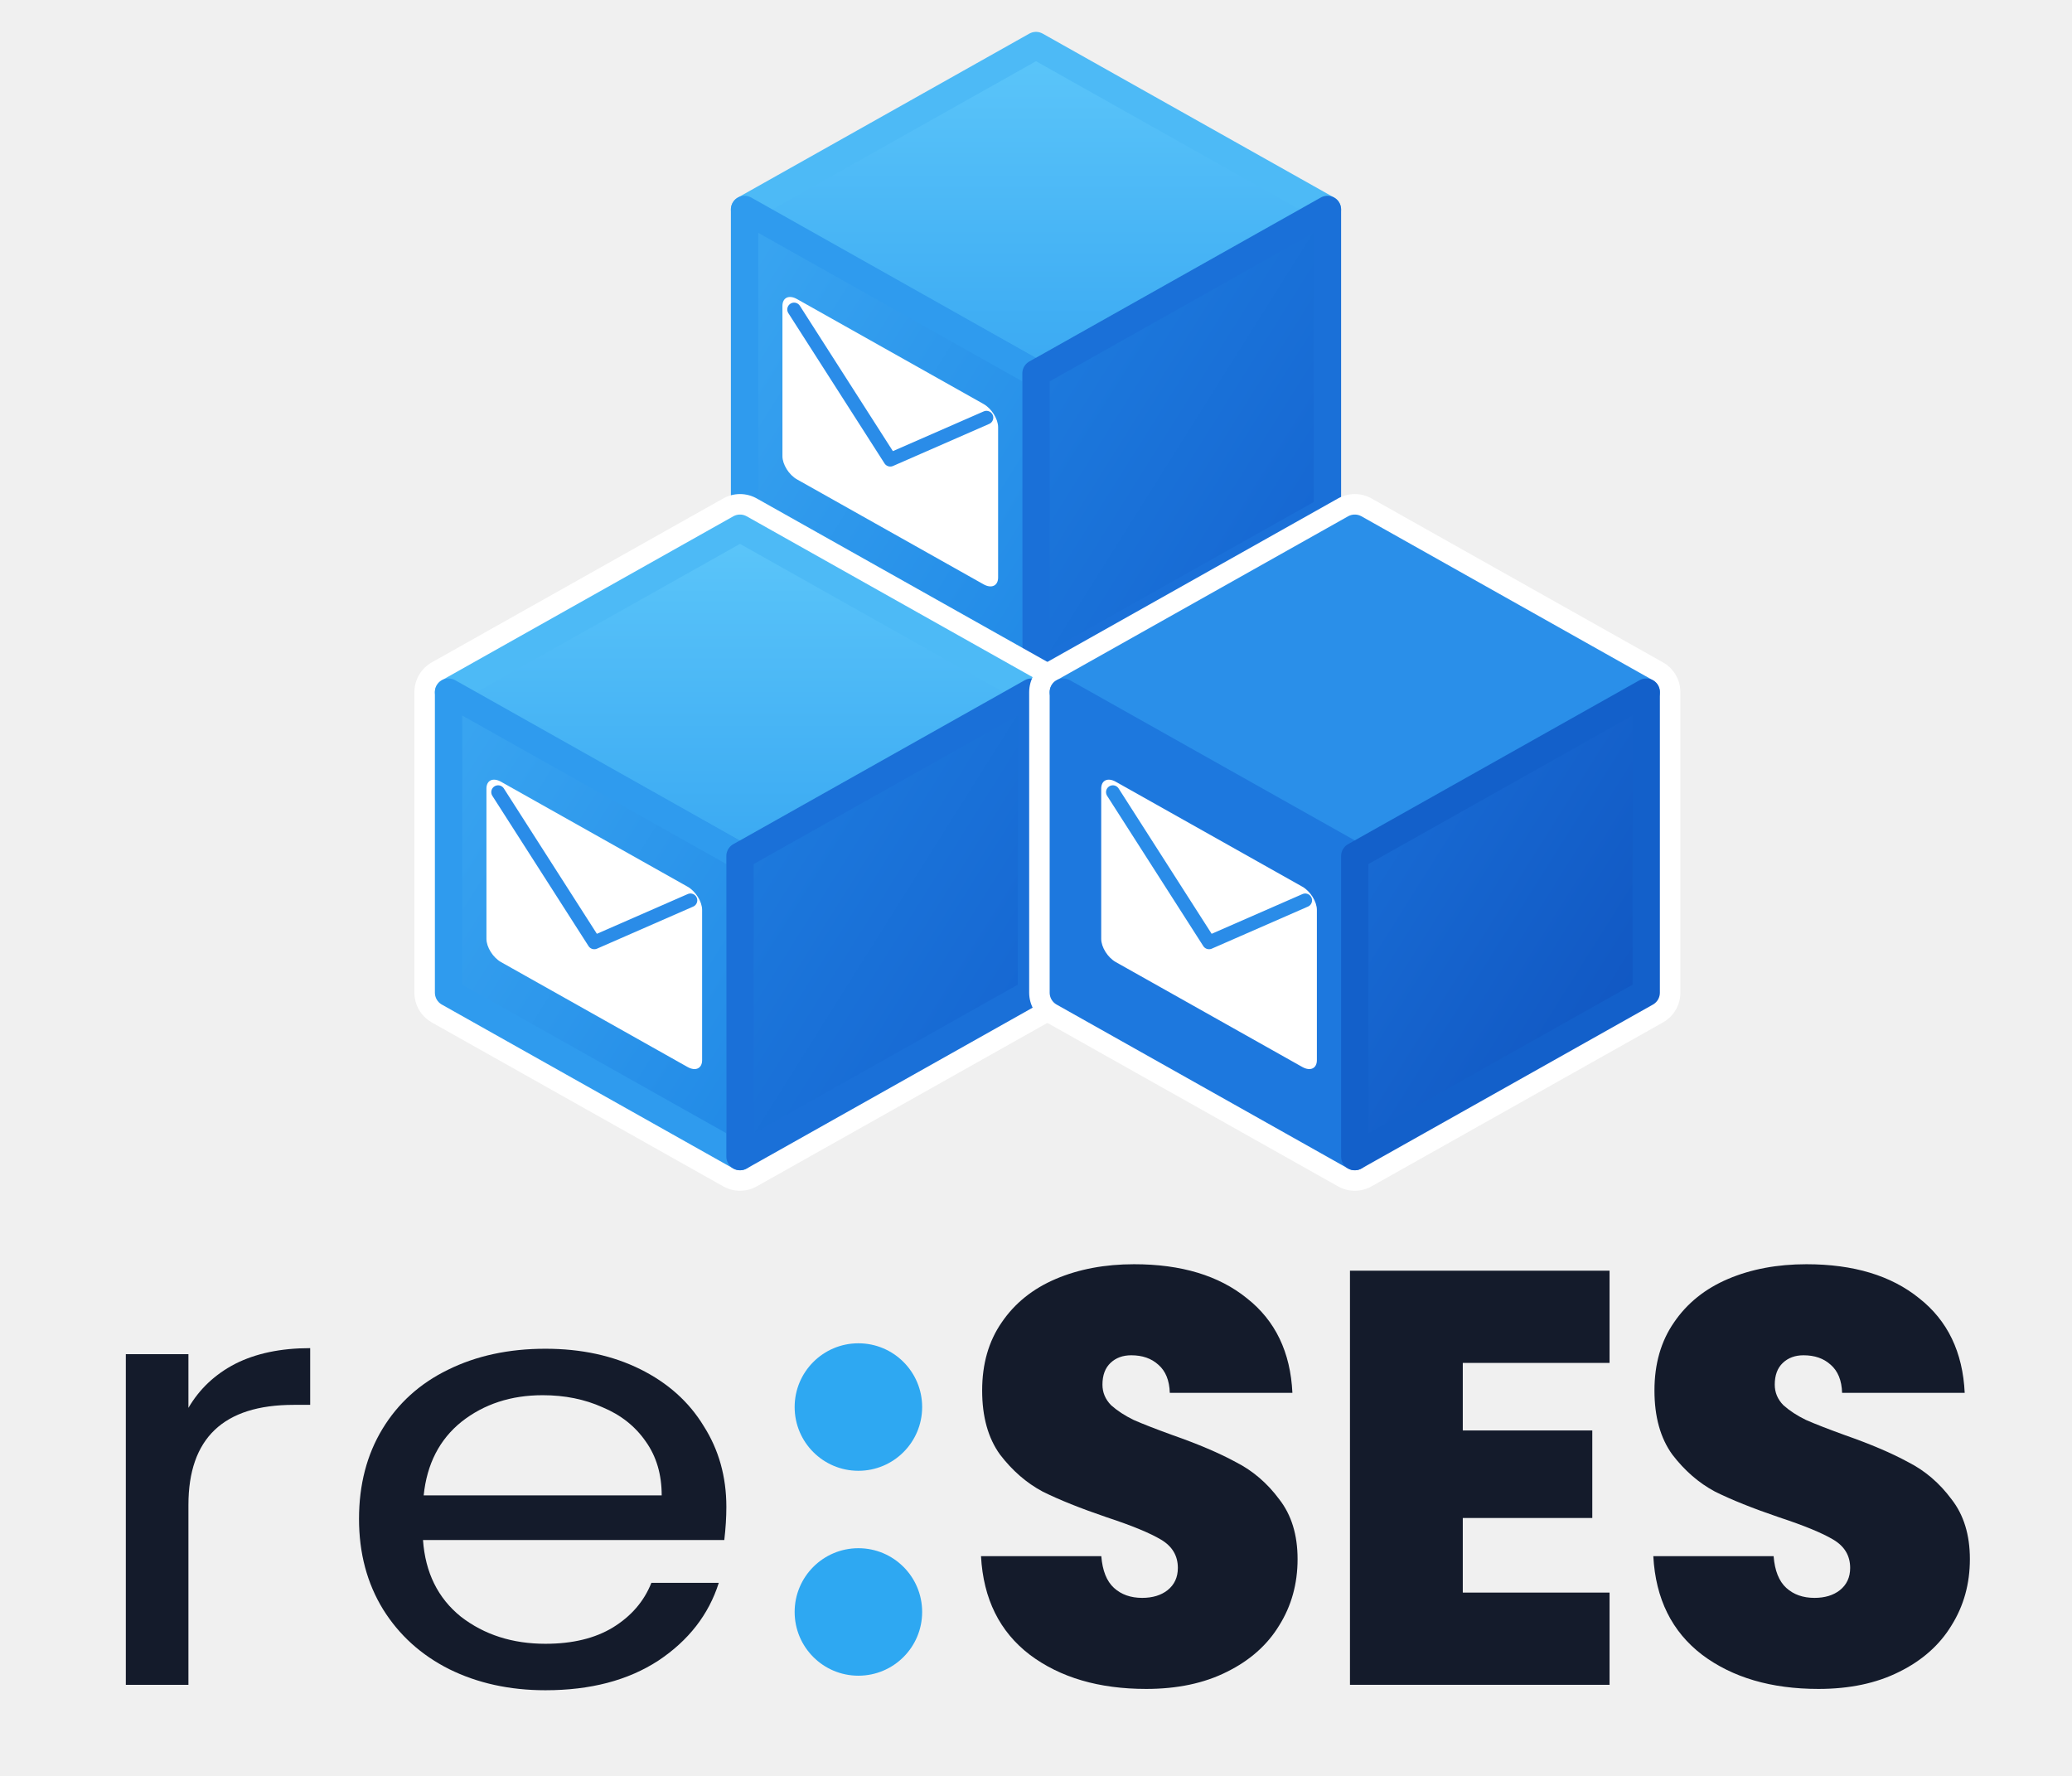
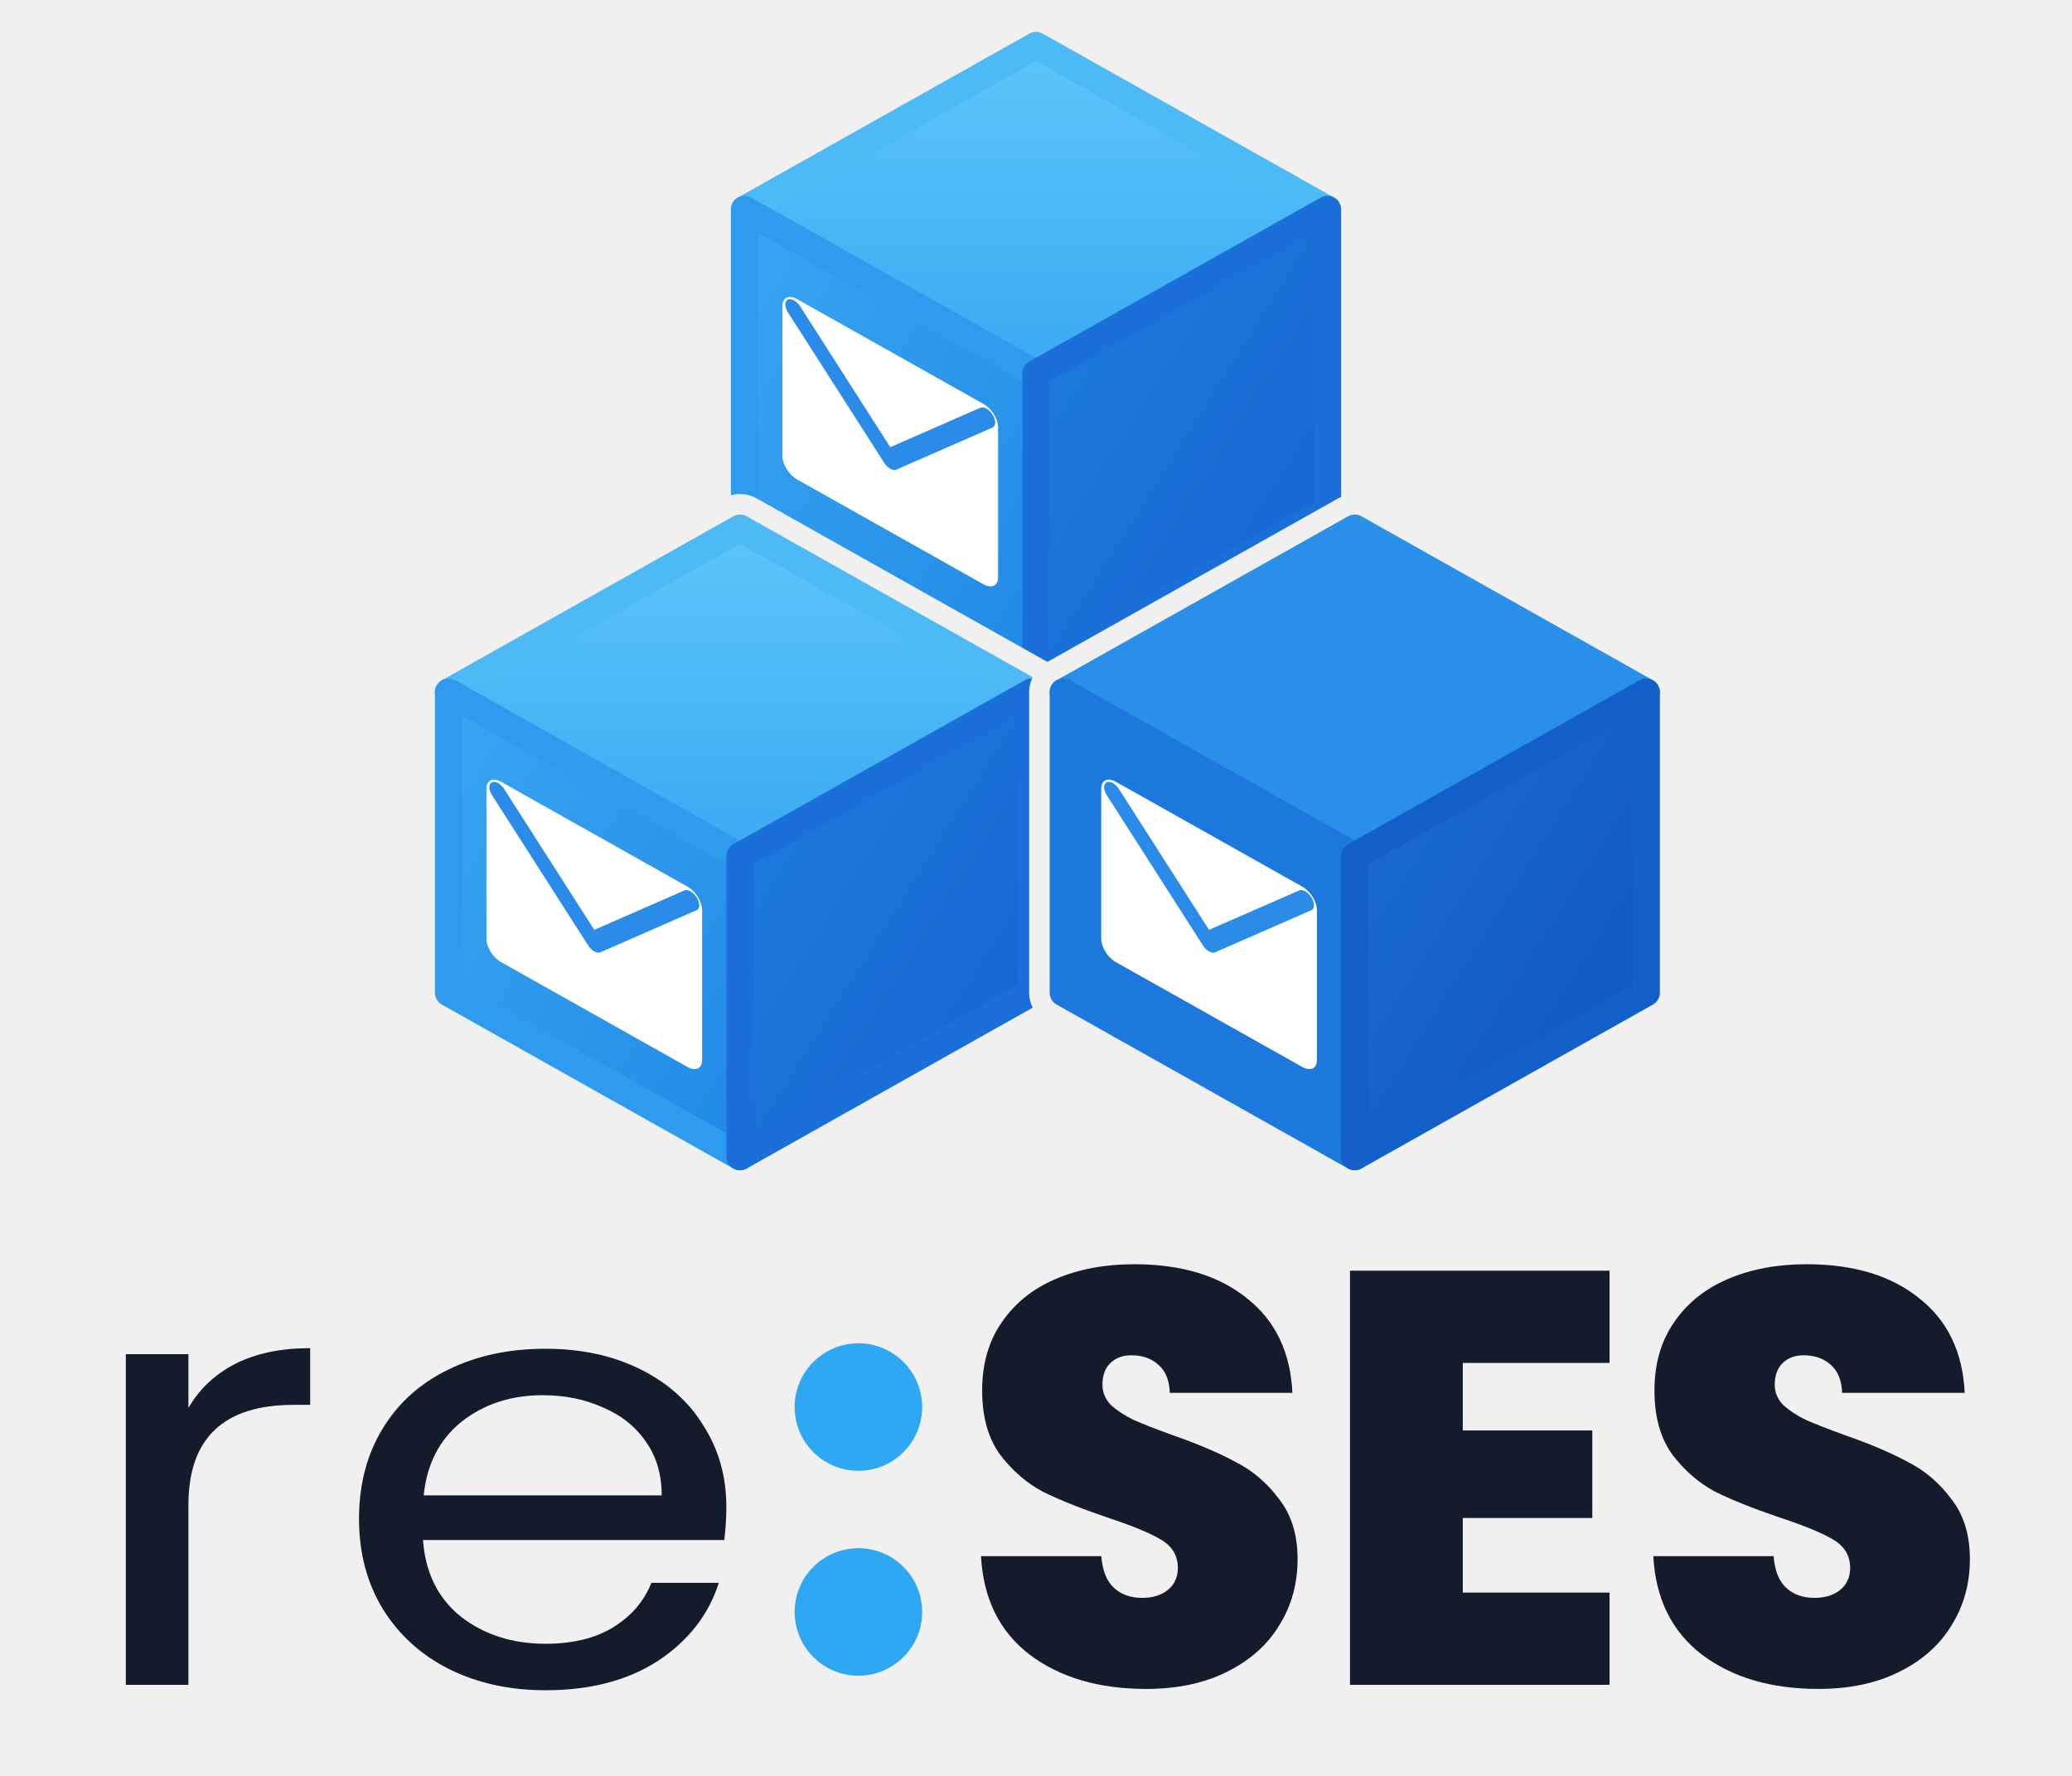
<svg xmlns="http://www.w3.org/2000/svg" xmlns:xlink="http://www.w3.org/1999/xlink" viewBox="0 0 910 780" width="910" height="780" version="1.1" id="svg77">
  <defs id="defs31">
+     <style>
+       .wordmark-theme { color: #141b2b; }
+ 
+       @media (prefers-color-scheme: dark) {
+         .wordmark-theme { color: #f7f9fc; }
+       }
+     </style>
    <linearGradient id="top" x1="0" y1="0" x2="0" y2="1">
      <stop offset="0" stop-color="#5CC6FA" id="stop2" />
      <stop offset="1" stop-color="#3AA9F2" id="stop4" />
    </linearGradient>
    <linearGradient id="left" x1="0" y1="0" x2="1" y2="1">
      <stop offset="0" stop-color="#3AA6F1" id="stop7" />
      <stop offset="1" stop-color="#2189E6" id="stop9" />
    </linearGradient>
    <linearGradient id="right" x1="0" y1="0" x2="1" y2="1">
      <stop offset="0" stop-color="#1F7FE0" id="stop12" />
      <stop offset="1" stop-color="#1462CF" id="stop14" />
    </linearGradient>
    <linearGradient id="right2" x1="0" y1="0" x2="1" y2="1">
      <stop offset="0" stop-color="#1A70D8" id="stop17" />
      <stop offset="1" stop-color="#0F52BE" id="stop19" />
    </linearGradient>
    <path id="sil" d="M0,0 L128,72 L128,204 L0,276 L-128,204 L-128,72 Z" />
    <path id="t" d="M0,0 L128,72 L0,144 L-128,72 Z" />
    <path id="l" d="M-128,72 L0,144 L0,276 L-128,204 Z" />
    <path id="r" d="M0,144 L128,72 L128,204 L0,276 Z" />
    <g id="env" transform="matrix(1.28 0.72 0 1.32 -128 72)">
      <rect x="13" y="20" width="74" height="60" rx="5" fill="#FFFFFF" id="rect26" />
-       <path d="M17,24 L50,56 L83,24" fill="none" stroke="#2A8CE8" stroke-width="6" stroke-linejoin="round" stroke-linecap="round" vector-effect="non-scaling-stroke" id="path28" />
+       <path d="M17,24 L50,56 L83,24" fill="none" stroke="#2A8CE8" stroke-width="6" stroke-linejoin="round" stroke-linecap="round" id="path28" />
+     </g>
+     <mask id="gap-top" maskUnits="userSpaceOnUse" x="-2000" y="-2000" width="4000" height="4000">
+       <rect x="-2000" y="-2000" width="4000" height="4000" fill="#ffffff" />
+       <use href="#sil" xlink:href="#sil" transform="translate(-130 212)" fill="#000000" stroke="#000000" stroke-width="30" stroke-linejoin="round" />
+       <use href="#sil" xlink:href="#sil" transform="translate(140 212)" fill="#000000" stroke="#000000" stroke-width="30" stroke-linejoin="round" />
+     </mask>
+     <mask id="gap-left" maskUnits="userSpaceOnUse" x="-2000" y="-2000" width="4000" height="4000">
+       <rect x="-2000" y="-2000" width="4000" height="4000" fill="#ffffff" />
+       <use href="#sil" xlink:href="#sil" transform="translate(270 0)" fill="#000000" stroke="#000000" stroke-width="30" stroke-linejoin="round" />
+     </mask>
+     <g id="cubes" stroke-linejoin="round">
+       <g transform="translate(455,20)" mask="url(#gap-top)" id="g41">
+         <use href="#t" xlink:href="#t" fill="url(#top)" stroke="#4dbaf6" stroke-width="12" id="use33" />
+         <use href="#l" xlink:href="#l" fill="url(#left)" stroke="#2f9bee" stroke-width="12" id="use35" />
+         <use href="#r" xlink:href="#r" fill="url(#right)" stroke="#1a70d8" stroke-width="12" id="use37" />
+         <use href="#env" xlink:href="#env" id="use39" />
+       </g>
+       <g transform="translate(325,232)" mask="url(#gap-left)" id="g53">
+         <use href="#t" xlink:href="#t" fill="url(#top)" stroke="#4dbaf6" stroke-width="12" id="use45" />
+         <use href="#l" xlink:href="#l" fill="url(#left)" stroke="#2f9bee" stroke-width="12" id="use47" />
+         <use href="#r" xlink:href="#r" fill="url(#right)" stroke="#1a70d8" stroke-width="12" id="use49" />
+         <use href="#env" xlink:href="#env" id="use51" />
+       </g>
+       <g transform="translate(595,232)" id="g65">
+         <use href="#t" xlink:href="#t" fill="#2a8fe9" stroke="#2a8fe9" stroke-width="12" id="use57" />
+         <use href="#l" xlink:href="#l" fill="#1d78de" stroke="#1d78de" stroke-width="12" id="use59" />
+         <use href="#r" xlink:href="#r" fill="url(#right2)" stroke="#1360ca" stroke-width="12" id="use61" />
+         <use href="#env" xlink:href="#env" id="use63" />
+       </g>
+     </g>
+     <g id="wordmark">
+       <g aria-label="re" id="text69" style="font-size:265px;font-family:Poppins, 'Helvetica Neue', Arial, sans-serif;fill:currentColor">
+         <path d="m 82.755,618.365 q 7.251,-12.455 20.544,-19.345 13.595,-6.89 32.931,-6.89 v 24.91 h -7.251 q -46.224,0 -46.224,43.99 V 740 H 55.263 V 594.78 h 27.492 z" id="path81" />
+         <path d="m 319.009,661.825 q 0,6.89 -0.906,14.575 H 185.776 q 1.511,21.465 16.616,33.655 15.408,11.925 37.16,11.925 17.825,0 29.607,-7.155 12.085,-7.42 16.918,-19.61 h 29.607 q -6.647,20.935 -26.586,34.185 -19.94,12.985 -49.547,12.985 -23.565,0 -42.296,-9.275 -18.429,-9.275 -29.003,-26.235 -10.574,-17.225 -10.574,-39.75 0,-22.525 10.272,-39.485 10.272,-16.96 28.701,-25.97 18.731,-9.275 42.9,-9.275 23.565,0 41.692,9.01 18.127,9.01 27.795,24.91 9.97,15.635 9.97,35.51 z m -28.399,-5.035 q 0,-13.78 -6.949,-23.585 -6.949,-10.07 -19.033,-15.105 -11.782,-5.3 -26.284,-5.3 -20.846,0 -35.65,11.66 -14.502,11.66 -16.616,32.33 z" id="path83" />
+       </g>
+       <circle cx="377" cy="618" r="28" fill="#2EA8F2" id="circle71" />
+       <circle cx="377" cy="708" r="28" fill="#2EA8F2" id="circle73" />
+       <g aria-label="SES" id="text75" style="font-weight:800;font-size:258px;font-family:Poppins, 'Helvetica Neue', Arial, sans-serif;fill:currentColor">
+         <path d="m 503.4,741.806 q -31.094,0 -51.065,-14.964 -19.971,-15.222 -21.488,-43.344 h 52.834 q 0.758,9.546 5.562,13.932 4.803,4.386 12.387,4.386 6.825,0 11.123,-3.354 4.55,-3.612 4.55,-9.804 0,-7.998 -7.331,-12.384 -7.331,-4.386 -23.763,-9.804 -17.443,-5.934 -28.313,-11.352 -10.617,-5.676 -18.707,-16.254 -7.837,-10.836 -7.837,-28.122 0,-17.544 8.595,-29.928 8.595,-12.642 23.763,-19.092 15.168,-6.45 34.38,-6.45 31.094,0 49.548,14.964 18.707,14.706 19.971,41.538 h -53.846 q -0.253,-8.256 -5.056,-12.384 -4.55,-4.128 -11.881,-4.128 -5.562,0 -9.101,3.354 -3.539,3.354 -3.539,9.546 0,5.16 3.792,9.03 4.045,3.612 9.859,6.45 5.814,2.58 17.19,6.708 16.937,5.934 27.808,11.868 11.123,5.676 18.96,16.254 8.089,10.32 8.089,26.316 0,16.254 -8.089,29.154 -7.837,12.9 -23.004,20.382 -14.915,7.482 -35.391,7.482 z" id="path86" />
+         <path d="M 642.438,598.616 V 628.286 h 56.879 v 38.442 h -56.879 v 32.766 h 64.463 V 740 H 592.89 V 558.11 h 114.011 v 40.506 z" id="path88" />
+         <path d="m 798.667,741.806 q -31.094,0 -51.065,-14.964 -19.971,-15.222 -21.488,-43.344 h 52.834 q 0.758,9.546 5.562,13.932 4.803,4.386 12.387,4.386 6.825,0 11.123,-3.354 4.55,-3.612 4.55,-9.804 0,-7.998 -7.331,-12.384 -7.331,-4.386 -23.763,-9.804 -17.443,-5.934 -28.313,-11.352 -10.617,-5.676 -18.707,-16.254 -7.837,-10.836 -7.837,-28.122 0,-17.544 8.595,-29.928 8.595,-12.642 23.763,-19.092 15.168,-6.45 34.38,-6.45 31.094,0 49.548,14.964 18.707,14.706 19.971,41.538 h -53.846 q -0.253,-8.256 -5.056,-12.384 -4.55,-4.128 -11.881,-4.128 -5.562,0 -9.101,3.354 -3.539,3.354 -3.539,9.546 0,5.16 3.792,9.03 4.045,3.612 9.859,6.45 5.814,2.58 17.19,6.708 16.937,5.934 27.808,11.868 11.123,5.676 18.96,16.254 8.089,10.32 8.089,26.316 0,16.254 -8.089,29.154 -7.837,12.9 -23.004,20.382 -14.915,7.482 -35.391,7.482 z" id="path90" />
+       </g>
    </g>
  </defs>
-   <g stroke-linejoin="round" id="g67">
-     <g transform="translate(455,20)" id="g41">
-       <use href="#t" xlink:href="#t" fill="url(#top)" stroke="#4dbaf6" stroke-width="12" id="use33" />
-       <use href="#l" xlink:href="#l" fill="url(#left)" stroke="#2f9bee" stroke-width="12" id="use35" />
-       <use href="#r" xlink:href="#r" fill="url(#right)" stroke="#1a70d8" stroke-width="12" id="use37" />
-       <use href="#env" xlink:href="#env" id="use39" />
-     </g>
-     <g transform="translate(325,232)" id="g53">
-       <use href="#sil" xlink:href="#sil" fill="#ffffff" stroke="#ffffff" stroke-width="30" id="use43" />
-       <use href="#t" xlink:href="#t" fill="url(#top)" stroke="#4dbaf6" stroke-width="12" id="use45" />
-       <use href="#l" xlink:href="#l" fill="url(#left)" stroke="#2f9bee" stroke-width="12" id="use47" />
-       <use href="#r" xlink:href="#r" fill="url(#right)" stroke="#1a70d8" stroke-width="12" id="use49" />
-       <use href="#env" xlink:href="#env" id="use51" />
-     </g>
-     <g transform="translate(595,232)" id="g65">
-       <use href="#sil" xlink:href="#sil" fill="#ffffff" stroke="#ffffff" stroke-width="30" id="use55" />
-       <use href="#t" xlink:href="#t" fill="#2a8fe9" stroke="#2a8fe9" stroke-width="12" id="use57" />
-       <use href="#l" xlink:href="#l" fill="#1d78de" stroke="#1d78de" stroke-width="12" id="use59" />
-       <use href="#r" xlink:href="#r" fill="url(#right2)" stroke="#1360ca" stroke-width="12" id="use61" />
-       <use href="#env" xlink:href="#env" id="use63" />
-     </g>
-   </g>
-   <g aria-label="re" id="text69" style="font-size:265px;font-family:Poppins, 'Helvetica Neue', Arial, sans-serif;fill:#141b2b">
-     <path d="m 82.755,618.365 q 7.251,-12.455 20.544,-19.345 13.595,-6.89 32.931,-6.89 v 24.91 h -7.251 q -46.224,0 -46.224,43.99 V 740 H 55.263 V 594.78 h 27.492 z" id="path81" />
-     <path d="m 319.009,661.825 q 0,6.89 -0.906,14.575 H 185.776 q 1.511,21.465 16.616,33.655 15.408,11.925 37.16,11.925 17.825,0 29.607,-7.155 12.085,-7.42 16.918,-19.61 h 29.607 q -6.647,20.935 -26.586,34.185 -19.94,12.985 -49.547,12.985 -23.565,0 -42.296,-9.275 -18.429,-9.275 -29.003,-26.235 -10.574,-17.225 -10.574,-39.75 0,-22.525 10.272,-39.485 10.272,-16.96 28.701,-25.97 18.731,-9.275 42.9,-9.275 23.565,0 41.692,9.01 18.127,9.01 27.795,24.91 9.97,15.635 9.97,35.51 z m -28.399,-5.035 q 0,-13.78 -6.949,-23.585 -6.949,-10.07 -19.033,-15.105 -11.782,-5.3 -26.284,-5.3 -20.846,0 -35.65,11.66 -14.502,11.66 -16.616,32.33 z" id="path83" />
-   </g>
-   <circle cx="377" cy="618" r="28" fill="#2EA8F2" id="circle71" />
-   <circle cx="377" cy="708" r="28" fill="#2EA8F2" id="circle73" />
-   <g aria-label="SES" id="text75" style="font-weight:800;font-size:258px;font-family:Poppins, 'Helvetica Neue', Arial, sans-serif;fill:#141b2b">
-     <path d="m 503.4,741.806 q -31.094,0 -51.065,-14.964 -19.971,-15.222 -21.488,-43.344 h 52.834 q 0.758,9.546 5.562,13.932 4.803,4.386 12.387,4.386 6.825,0 11.123,-3.354 4.55,-3.612 4.55,-9.804 0,-7.998 -7.331,-12.384 -7.331,-4.386 -23.763,-9.804 -17.443,-5.934 -28.313,-11.352 -10.617,-5.676 -18.707,-16.254 -7.837,-10.836 -7.837,-28.122 0,-17.544 8.595,-29.928 8.595,-12.642 23.763,-19.092 15.168,-6.45 34.38,-6.45 31.094,0 49.548,14.964 18.707,14.706 19.971,41.538 h -53.846 q -0.253,-8.256 -5.056,-12.384 -4.55,-4.128 -11.881,-4.128 -5.562,0 -9.101,3.354 -3.539,3.354 -3.539,9.546 0,5.16 3.792,9.03 4.045,3.612 9.859,6.45 5.814,2.58 17.19,6.708 16.937,5.934 27.808,11.868 11.123,5.676 18.96,16.254 8.089,10.32 8.089,26.316 0,16.254 -8.089,29.154 -7.837,12.9 -23.004,20.382 -14.915,7.482 -35.391,7.482 z" id="path86" />
-     <path d="M 642.438,598.616 V 628.286 h 56.879 v 38.442 h -56.879 v 32.766 h 64.463 V 740 H 592.89 V 558.11 h 114.011 v 40.506 z" id="path88" />
-     <path d="m 798.667,741.806 q -31.094,0 -51.065,-14.964 -19.971,-15.222 -21.488,-43.344 h 52.834 q 0.758,9.546 5.562,13.932 4.803,4.386 12.387,4.386 6.825,0 11.123,-3.354 4.55,-3.612 4.55,-9.804 0,-7.998 -7.331,-12.384 -7.331,-4.386 -23.763,-9.804 -17.443,-5.934 -28.313,-11.352 -10.617,-5.676 -18.707,-16.254 -7.837,-10.836 -7.837,-28.122 0,-17.544 8.595,-29.928 8.595,-12.642 23.763,-19.092 15.168,-6.45 34.38,-6.45 31.094,0 49.548,14.964 18.707,14.706 19.971,41.538 h -53.846 q -0.253,-8.256 -5.056,-12.384 -4.55,-4.128 -11.881,-4.128 -5.562,0 -9.101,3.354 -3.539,3.354 -3.539,9.546 0,5.16 3.792,9.03 4.045,3.612 9.859,6.45 5.814,2.58 17.19,6.708 16.937,5.934 27.808,11.868 11.123,5.676 18.96,16.254 8.089,10.32 8.089,26.316 0,16.254 -8.089,29.154 -7.837,12.9 -23.004,20.382 -14.915,7.482 -35.391,7.482 z" id="path90" />
+   <use href="#cubes" xlink:href="#cubes" />
+   <g class="wordmark-theme">
+     <use href="#wordmark" xlink:href="#wordmark" />
  </g>
</svg>
